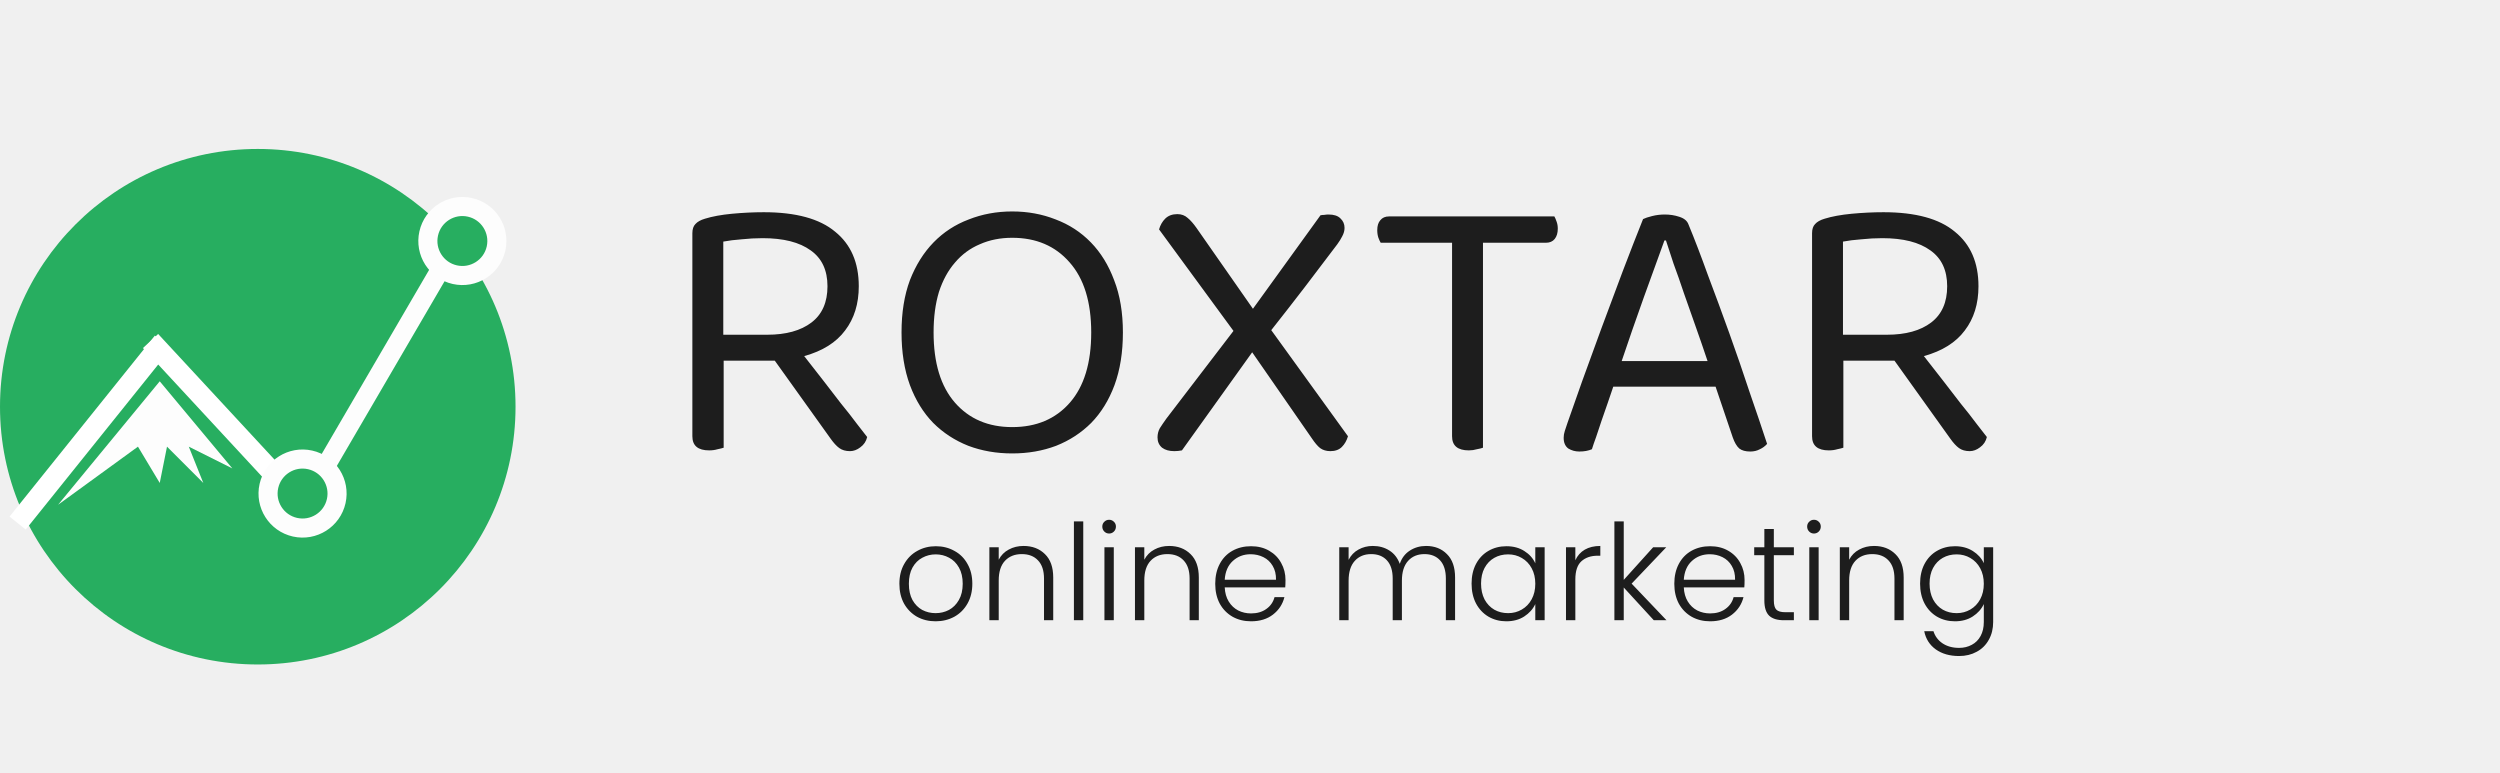
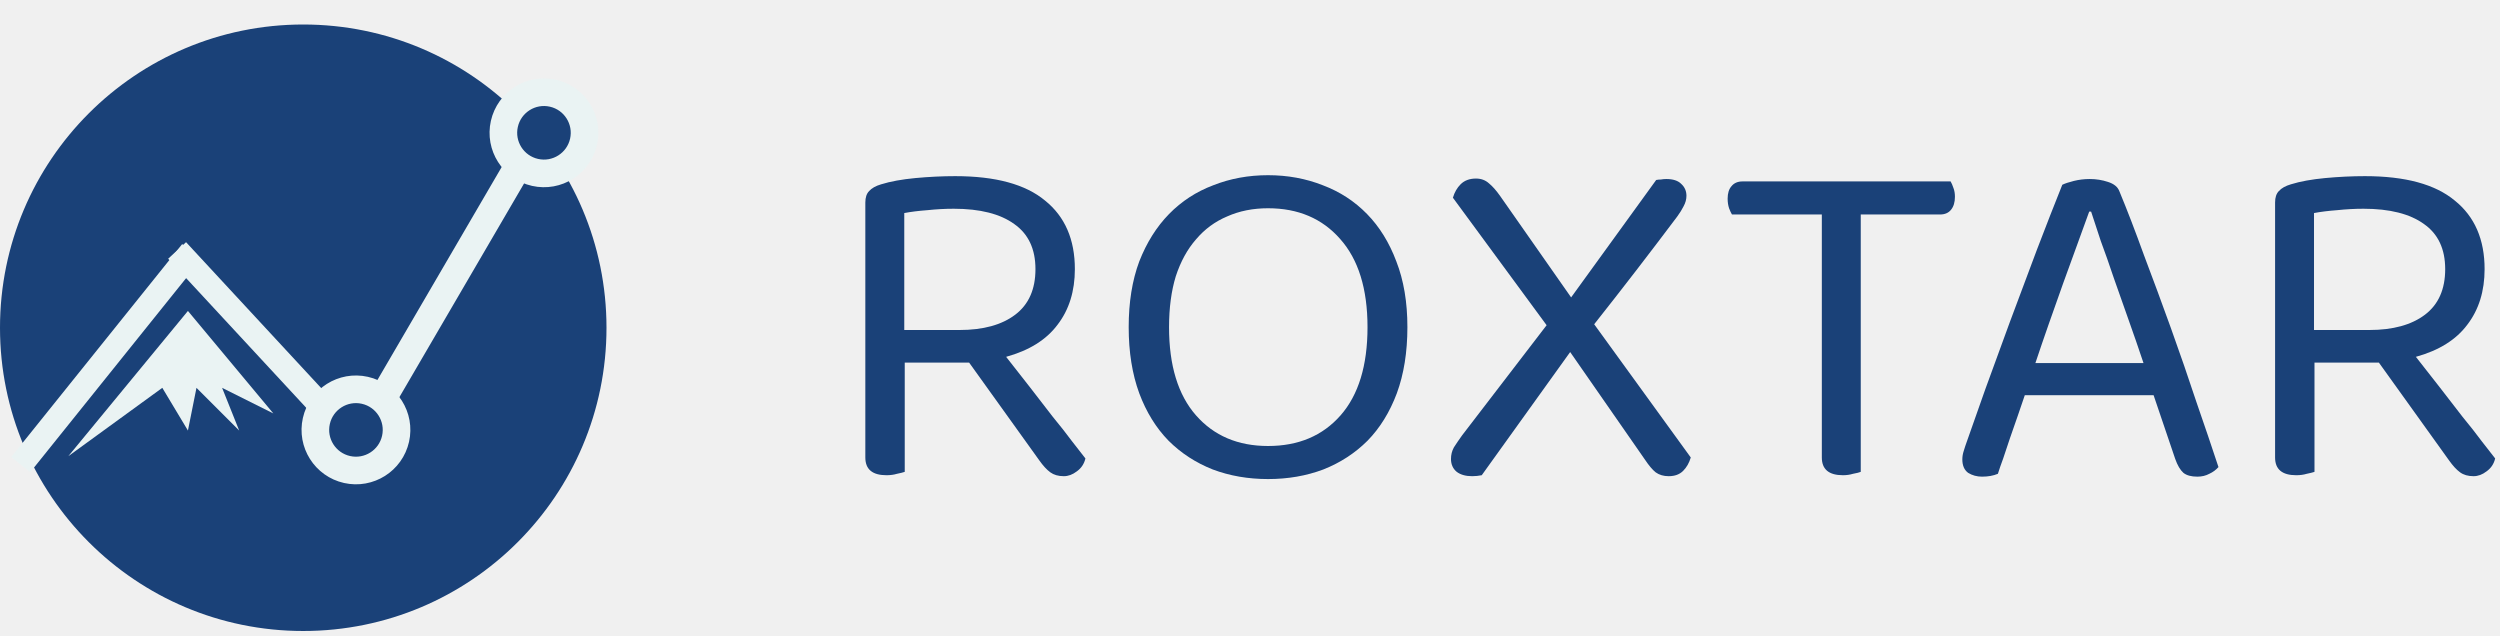
- <svg xmlns="http://www.w3.org/2000/svg" width="262" height="81" viewBox="0 0 262 81" fill="none">
-   <path d="M75.84 46.92C75.68 46.973 75.467 47.027 75.2 47.08C74.933 47.16 74.64 47.2 74.32 47.2C73.147 47.2 72.56 46.707 72.56 45.72V24.44C72.56 24.013 72.667 23.693 72.88 23.48C73.093 23.24 73.427 23.053 73.88 22.92C74.653 22.68 75.6 22.507 76.72 22.4C77.867 22.293 78.973 22.24 80.04 22.24C83.4 22.24 85.893 22.92 87.52 24.28C89.173 25.613 90 27.52 90 30C90 31.84 89.52 33.387 88.56 34.64C87.627 35.893 86.2 36.787 84.28 37.32C84.947 38.173 85.613 39.027 86.28 39.88C86.947 40.733 87.573 41.547 88.16 42.32C88.773 43.067 89.307 43.747 89.76 44.36C90.24 44.973 90.613 45.453 90.88 45.8C90.773 46.253 90.533 46.613 90.16 46.88C89.813 47.147 89.453 47.28 89.08 47.28C88.627 47.28 88.253 47.173 87.96 46.96C87.667 46.747 87.36 46.413 87.04 45.96L81.2 37.8H75.84V46.92ZM80.4 35.08C82.373 35.08 83.92 34.653 85.04 33.8C86.16 32.947 86.72 31.68 86.72 30C86.72 28.32 86.133 27.067 84.96 26.24C83.787 25.387 82.107 24.96 79.92 24.96C79.2 24.96 78.467 25 77.72 25.08C77 25.133 76.36 25.213 75.8 25.32V35.08H80.4ZM117.68 34.84C117.68 36.92 117.387 38.76 116.8 40.36C116.214 41.933 115.4 43.253 114.36 44.32C113.32 45.36 112.094 46.16 110.68 46.72C109.267 47.253 107.734 47.52 106.08 47.52C104.427 47.52 102.894 47.253 101.48 46.72C100.067 46.16 98.84 45.36 97.8 44.32C96.76 43.253 95.947 41.933 95.36 40.36C94.774 38.76 94.48 36.92 94.48 34.84C94.48 32.76 94.774 30.933 95.36 29.36C95.974 27.787 96.8 26.467 97.84 25.4C98.88 24.333 100.107 23.533 101.52 23C102.934 22.44 104.454 22.16 106.08 22.16C107.707 22.16 109.227 22.44 110.64 23C112.054 23.533 113.28 24.333 114.32 25.4C115.36 26.467 116.174 27.787 116.76 29.36C117.374 30.933 117.68 32.76 117.68 34.84ZM114.36 34.84C114.36 31.64 113.6 29.187 112.08 27.48C110.587 25.773 108.587 24.92 106.08 24.92C104.827 24.92 103.694 25.147 102.68 25.6C101.667 26.027 100.8 26.667 100.08 27.52C99.36 28.347 98.8 29.373 98.4 30.6C98.027 31.827 97.84 33.24 97.84 34.84C97.84 38.04 98.587 40.493 100.08 42.2C101.574 43.907 103.574 44.76 106.08 44.76C108.614 44.76 110.627 43.907 112.12 42.2C113.614 40.493 114.36 38.04 114.36 34.84ZM131.228 36.92L123.868 47.2C123.601 47.253 123.334 47.28 123.068 47.28C122.534 47.28 122.108 47.16 121.788 46.92C121.468 46.653 121.308 46.293 121.308 45.84C121.308 45.493 121.388 45.173 121.548 44.88C121.734 44.587 121.961 44.253 122.228 43.88L129.268 34.68L121.468 24.04C121.601 23.587 121.814 23.213 122.108 22.92C122.428 22.6 122.854 22.44 123.388 22.44C123.814 22.44 124.174 22.573 124.468 22.84C124.761 23.08 125.068 23.427 125.388 23.88L131.308 32.36L138.388 22.56C138.521 22.533 138.654 22.52 138.788 22.52C138.921 22.493 139.068 22.48 139.228 22.48C139.788 22.48 140.201 22.613 140.468 22.88C140.761 23.147 140.908 23.48 140.908 23.88C140.908 24.173 140.828 24.467 140.668 24.76C140.534 25.027 140.361 25.307 140.148 25.6C139.028 27.093 137.894 28.587 136.748 30.08C135.601 31.573 134.428 33.08 133.228 34.6L141.268 45.72C141.134 46.173 140.921 46.547 140.628 46.84C140.334 47.133 139.934 47.28 139.428 47.28C139.001 47.28 138.641 47.173 138.348 46.96C138.081 46.747 137.788 46.4 137.468 45.92L131.228 36.92ZM155.416 25.44V46.92C155.283 46.973 155.069 47.027 154.776 47.08C154.509 47.16 154.229 47.2 153.936 47.2C152.763 47.2 152.176 46.707 152.176 45.72V25.44H144.696C144.616 25.307 144.536 25.133 144.456 24.92C144.376 24.68 144.336 24.413 144.336 24.12C144.336 23.667 144.443 23.32 144.656 23.08C144.869 22.813 145.176 22.68 145.576 22.68H162.896C162.976 22.813 163.056 23 163.136 23.24C163.216 23.453 163.256 23.693 163.256 23.96C163.256 24.413 163.149 24.773 162.936 25.04C162.723 25.307 162.416 25.44 162.016 25.44H155.416ZM179.792 40.52H169.072C168.885 41.053 168.685 41.64 168.472 42.28C168.259 42.893 168.045 43.507 167.832 44.12C167.645 44.707 167.459 45.267 167.272 45.8C167.085 46.307 166.939 46.733 166.832 47.08C166.459 47.24 166.019 47.32 165.512 47.32C165.085 47.32 164.699 47.213 164.352 47C164.032 46.76 163.872 46.387 163.872 45.88C163.872 45.64 163.912 45.4 163.992 45.16C164.072 44.893 164.165 44.613 164.272 44.32C164.672 43.2 165.179 41.76 165.792 40C166.432 38.24 167.112 36.373 167.832 34.4C168.579 32.4 169.325 30.4 170.072 28.4C170.845 26.373 171.552 24.56 172.192 22.96C172.405 22.853 172.725 22.747 173.152 22.64C173.579 22.533 174.019 22.48 174.472 22.48C175.005 22.48 175.512 22.56 175.992 22.72C176.499 22.88 176.819 23.147 176.952 23.52C177.592 25.067 178.272 26.84 178.992 28.84C179.739 30.813 180.485 32.84 181.232 34.92C181.979 37 182.685 39.053 183.352 41.08C184.045 43.08 184.659 44.893 185.192 46.52C184.979 46.76 184.725 46.947 184.432 47.08C184.139 47.24 183.805 47.32 183.432 47.32C182.925 47.32 182.539 47.213 182.272 47C182.005 46.76 181.779 46.373 181.592 45.84L179.792 40.52ZM174.432 25.2C174.139 26 173.805 26.92 173.432 27.96C173.059 28.973 172.672 30.04 172.272 31.16C171.872 32.28 171.472 33.413 171.072 34.56C170.672 35.707 170.299 36.8 169.952 37.84H178.952C178.552 36.64 178.139 35.44 177.712 34.24C177.285 33.013 176.872 31.84 176.472 30.72C176.099 29.6 175.739 28.573 175.392 27.64C175.072 26.68 174.805 25.867 174.592 25.2H174.432ZM193.184 46.92C193.024 46.973 192.81 47.027 192.544 47.08C192.277 47.16 191.984 47.2 191.664 47.2C190.49 47.2 189.904 46.707 189.904 45.72V24.44C189.904 24.013 190.01 23.693 190.224 23.48C190.437 23.24 190.77 23.053 191.224 22.92C191.997 22.68 192.944 22.507 194.064 22.4C195.21 22.293 196.317 22.24 197.384 22.24C200.744 22.24 203.237 22.92 204.864 24.28C206.517 25.613 207.344 27.52 207.344 30C207.344 31.84 206.864 33.387 205.904 34.64C204.97 35.893 203.544 36.787 201.624 37.32C202.29 38.173 202.957 39.027 203.624 39.88C204.29 40.733 204.917 41.547 205.504 42.32C206.117 43.067 206.65 43.747 207.104 44.36C207.584 44.973 207.957 45.453 208.224 45.8C208.117 46.253 207.877 46.613 207.504 46.88C207.157 47.147 206.797 47.28 206.424 47.28C205.97 47.28 205.597 47.173 205.304 46.96C205.01 46.747 204.704 46.413 204.384 45.96L198.544 37.8H193.184V46.92ZM197.744 35.08C199.717 35.08 201.264 34.653 202.384 33.8C203.504 32.947 204.064 31.68 204.064 30C204.064 28.32 203.477 27.067 202.304 26.24C201.13 25.387 199.45 24.96 197.264 24.96C196.544 24.96 195.81 25 195.064 25.08C194.344 25.133 193.704 25.213 193.144 25.32V35.08H197.744Z" fill="#1D1D1D" />
-   <path d="M98.05 65.112C97.331 65.112 96.683 64.953 96.104 64.636C95.535 64.309 95.082 63.852 94.746 63.264C94.419 62.667 94.256 61.971 94.256 61.178C94.256 60.385 94.424 59.694 94.76 59.106C95.096 58.509 95.553 58.051 96.132 57.734C96.711 57.407 97.359 57.244 98.078 57.244C98.797 57.244 99.445 57.407 100.024 57.734C100.612 58.051 101.069 58.509 101.396 59.106C101.732 59.694 101.9 60.385 101.9 61.178C101.9 61.962 101.732 62.653 101.396 63.25C101.06 63.847 100.598 64.309 100.01 64.636C99.422 64.953 98.769 65.112 98.05 65.112ZM98.05 64.258C98.554 64.258 99.021 64.146 99.45 63.922C99.879 63.689 100.225 63.343 100.486 62.886C100.757 62.419 100.892 61.85 100.892 61.178C100.892 60.506 100.761 59.941 100.5 59.484C100.239 59.017 99.893 58.672 99.464 58.448C99.035 58.215 98.568 58.098 98.064 58.098C97.56 58.098 97.093 58.215 96.664 58.448C96.235 58.672 95.889 59.017 95.628 59.484C95.376 59.941 95.25 60.506 95.25 61.178C95.25 61.85 95.376 62.419 95.628 62.886C95.889 63.343 96.23 63.689 96.65 63.922C97.079 64.146 97.546 64.258 98.05 64.258ZM107.27 57.216C108.185 57.216 108.932 57.501 109.51 58.07C110.089 58.63 110.378 59.447 110.378 60.52V65H109.412V60.632C109.412 59.801 109.202 59.167 108.782 58.728C108.372 58.289 107.807 58.07 107.088 58.07C106.351 58.07 105.763 58.303 105.324 58.77C104.886 59.237 104.666 59.923 104.666 60.828V65H103.686V57.356H104.666V58.658C104.909 58.191 105.259 57.837 105.716 57.594C106.174 57.342 106.692 57.216 107.27 57.216ZM113.526 54.64V65H112.546V54.64H113.526ZM116.235 55.914C116.039 55.914 115.871 55.844 115.731 55.704C115.591 55.564 115.521 55.391 115.521 55.186C115.521 54.981 115.591 54.813 115.731 54.682C115.871 54.542 116.039 54.472 116.235 54.472C116.431 54.472 116.599 54.542 116.739 54.682C116.879 54.813 116.949 54.981 116.949 55.186C116.949 55.391 116.879 55.564 116.739 55.704C116.599 55.844 116.431 55.914 116.235 55.914ZM116.725 57.356V65H115.745V57.356H116.725ZM122.528 57.216C123.443 57.216 124.19 57.501 124.768 58.07C125.347 58.63 125.636 59.447 125.636 60.52V65H124.67V60.632C124.67 59.801 124.46 59.167 124.04 58.728C123.63 58.289 123.065 58.07 122.346 58.07C121.609 58.07 121.021 58.303 120.582 58.77C120.144 59.237 119.924 59.923 119.924 60.828V65H118.944V57.356H119.924V58.658C120.167 58.191 120.517 57.837 120.974 57.594C121.432 57.342 121.95 57.216 122.528 57.216ZM134.72 60.786C134.72 61.122 134.71 61.379 134.692 61.556H128.35C128.378 62.135 128.518 62.629 128.77 63.04C129.022 63.451 129.353 63.763 129.764 63.978C130.174 64.183 130.622 64.286 131.108 64.286C131.742 64.286 132.274 64.132 132.704 63.824C133.142 63.516 133.432 63.101 133.572 62.578H134.608C134.421 63.325 134.02 63.936 133.404 64.412C132.797 64.879 132.032 65.112 131.108 65.112C130.389 65.112 129.745 64.953 129.176 64.636C128.606 64.309 128.158 63.852 127.832 63.264C127.514 62.667 127.356 61.971 127.356 61.178C127.356 60.385 127.514 59.689 127.832 59.092C128.149 58.495 128.592 58.037 129.162 57.72C129.731 57.403 130.38 57.244 131.108 57.244C131.836 57.244 132.47 57.403 133.012 57.72C133.562 58.037 133.982 58.467 134.272 59.008C134.57 59.54 134.72 60.133 134.72 60.786ZM133.726 60.758C133.735 60.189 133.618 59.703 133.376 59.302C133.142 58.901 132.82 58.597 132.41 58.392C131.999 58.187 131.551 58.084 131.066 58.084C130.338 58.084 129.717 58.317 129.204 58.784C128.69 59.251 128.406 59.909 128.35 60.758H133.726ZM149.454 57.216C150.35 57.216 151.078 57.501 151.638 58.07C152.208 58.63 152.492 59.447 152.492 60.52V65H151.526V60.632C151.526 59.801 151.326 59.167 150.924 58.728C150.523 58.289 149.977 58.07 149.286 58.07C148.568 58.07 147.994 58.308 147.564 58.784C147.135 59.26 146.92 59.951 146.92 60.856V65H145.954V60.632C145.954 59.801 145.754 59.167 145.352 58.728C144.951 58.289 144.4 58.07 143.7 58.07C142.982 58.07 142.408 58.308 141.978 58.784C141.549 59.26 141.334 59.951 141.334 60.856V65H140.354V57.356H141.334V58.672C141.577 58.196 141.922 57.837 142.37 57.594C142.818 57.342 143.318 57.216 143.868 57.216C144.531 57.216 145.11 57.375 145.604 57.692C146.108 58.009 146.472 58.476 146.696 59.092C146.902 58.485 147.252 58.023 147.746 57.706C148.25 57.379 148.82 57.216 149.454 57.216ZM154.221 61.164C154.221 60.38 154.375 59.694 154.683 59.106C155 58.509 155.434 58.051 155.985 57.734C156.545 57.407 157.175 57.244 157.875 57.244C158.603 57.244 159.228 57.412 159.751 57.748C160.283 58.084 160.665 58.513 160.899 59.036V57.356H161.879V65H160.899V63.306C160.656 63.829 160.269 64.263 159.737 64.608C159.214 64.944 158.589 65.112 157.861 65.112C157.17 65.112 156.545 64.949 155.985 64.622C155.434 64.295 155 63.833 154.683 63.236C154.375 62.639 154.221 61.948 154.221 61.164ZM160.899 61.178C160.899 60.562 160.773 60.021 160.521 59.554C160.269 59.087 159.923 58.728 159.485 58.476C159.055 58.224 158.579 58.098 158.057 58.098C157.515 58.098 157.03 58.219 156.601 58.462C156.171 58.705 155.831 59.059 155.579 59.526C155.336 59.983 155.215 60.529 155.215 61.164C155.215 61.789 155.336 62.34 155.579 62.816C155.831 63.283 156.171 63.642 156.601 63.894C157.03 64.137 157.515 64.258 158.057 64.258C158.579 64.258 159.055 64.132 159.485 63.88C159.923 63.628 160.269 63.269 160.521 62.802C160.773 62.335 160.899 61.794 160.899 61.178ZM165.096 58.714C165.311 58.238 165.637 57.869 166.076 57.608C166.524 57.347 167.07 57.216 167.714 57.216V58.238H167.448C166.739 58.238 166.169 58.429 165.74 58.812C165.311 59.195 165.096 59.834 165.096 60.73V65H164.116V57.356H165.096V58.714ZM173.318 65L170.168 61.57V65H169.188V54.64H170.168V60.772L173.248 57.356H174.62L170.994 61.164L174.648 65H173.318ZM182.831 60.786C182.831 61.122 182.822 61.379 182.803 61.556H176.461C176.489 62.135 176.629 62.629 176.881 63.04C177.133 63.451 177.464 63.763 177.875 63.978C178.286 64.183 178.734 64.286 179.219 64.286C179.854 64.286 180.386 64.132 180.815 63.824C181.254 63.516 181.543 63.101 181.683 62.578H182.719C182.532 63.325 182.131 63.936 181.515 64.412C180.908 64.879 180.143 65.112 179.219 65.112C178.5 65.112 177.856 64.953 177.287 64.636C176.718 64.309 176.27 63.852 175.943 63.264C175.626 62.667 175.467 61.971 175.467 61.178C175.467 60.385 175.626 59.689 175.943 59.092C176.26 58.495 176.704 58.037 177.273 57.72C177.842 57.403 178.491 57.244 179.219 57.244C179.947 57.244 180.582 57.403 181.123 57.72C181.674 58.037 182.094 58.467 182.383 59.008C182.682 59.54 182.831 60.133 182.831 60.786ZM181.837 60.758C181.846 60.189 181.73 59.703 181.487 59.302C181.254 58.901 180.932 58.597 180.521 58.392C180.11 58.187 179.662 58.084 179.177 58.084C178.449 58.084 177.828 58.317 177.315 58.784C176.802 59.251 176.517 59.909 176.461 60.758H181.837ZM185.898 58.182V62.928C185.898 63.395 185.987 63.717 186.164 63.894C186.341 64.071 186.654 64.16 187.102 64.16H187.998V65H186.948C186.257 65 185.744 64.841 185.408 64.524C185.072 64.197 184.904 63.665 184.904 62.928V58.182H183.84V57.356H184.904V55.438H185.898V57.356H187.998V58.182H185.898ZM190.104 55.914C189.908 55.914 189.74 55.844 189.6 55.704C189.46 55.564 189.39 55.391 189.39 55.186C189.39 54.981 189.46 54.813 189.6 54.682C189.74 54.542 189.908 54.472 190.104 54.472C190.3 54.472 190.468 54.542 190.608 54.682C190.748 54.813 190.818 54.981 190.818 55.186C190.818 55.391 190.748 55.564 190.608 55.704C190.468 55.844 190.3 55.914 190.104 55.914ZM190.594 57.356V65H189.614V57.356H190.594ZM196.397 57.216C197.312 57.216 198.059 57.501 198.637 58.07C199.216 58.63 199.505 59.447 199.505 60.52V65H198.539V60.632C198.539 59.801 198.329 59.167 197.909 58.728C197.499 58.289 196.934 58.07 196.215 58.07C195.478 58.07 194.89 58.303 194.451 58.77C194.013 59.237 193.793 59.923 193.793 60.828V65H192.813V57.356H193.793V58.658C194.036 58.191 194.386 57.837 194.843 57.594C195.301 57.342 195.819 57.216 196.397 57.216ZM204.879 57.244C205.597 57.244 206.223 57.412 206.755 57.748C207.287 58.084 207.669 58.509 207.903 59.022V57.356H208.883V65.196C208.883 65.896 208.729 66.517 208.421 67.058C208.122 67.599 207.702 68.015 207.161 68.304C206.619 68.603 206.003 68.752 205.313 68.752C204.333 68.752 203.516 68.519 202.863 68.052C202.219 67.585 201.817 66.951 201.659 66.148H202.625C202.793 66.68 203.11 67.105 203.577 67.422C204.053 67.739 204.631 67.898 205.313 67.898C205.807 67.898 206.251 67.791 206.643 67.576C207.035 67.371 207.343 67.063 207.567 66.652C207.791 66.241 207.903 65.756 207.903 65.196V63.306C207.66 63.829 207.273 64.263 206.741 64.608C206.218 64.944 205.597 65.112 204.879 65.112C204.179 65.112 203.549 64.949 202.989 64.622C202.438 64.295 202.004 63.833 201.687 63.236C201.379 62.639 201.225 61.948 201.225 61.164C201.225 60.38 201.379 59.694 201.687 59.106C202.004 58.509 202.438 58.051 202.989 57.734C203.549 57.407 204.179 57.244 204.879 57.244ZM207.903 61.178C207.903 60.562 207.777 60.021 207.525 59.554C207.273 59.087 206.927 58.728 206.489 58.476C206.059 58.224 205.583 58.098 205.061 58.098C204.519 58.098 204.034 58.219 203.605 58.462C203.175 58.705 202.835 59.059 202.583 59.526C202.34 59.983 202.219 60.529 202.219 61.164C202.219 61.789 202.34 62.34 202.583 62.816C202.835 63.283 203.175 63.642 203.605 63.894C204.034 64.137 204.519 64.258 205.061 64.258C205.583 64.258 206.059 64.132 206.489 63.88C206.927 63.628 207.273 63.269 207.525 62.802C207.777 62.335 207.903 61.794 207.903 61.178Z" fill="#1D1D1D" />
-   <circle cx="27.014" cy="42.624" r="27.014" fill="#27AE60" />
-   <rect x="1" y="54.137" width="24.32" height="2.172" transform="rotate(-51.2364 1 54.1366)" fill="white" />
-   <rect x="16.574" y="35" width="23.435" height="2.172" transform="rotate(47.1933 16.5742 35)" fill="white" />
-   <path d="M32.119 52.293L46.419 27.785" stroke="#FDFDFD" stroke-width="2" />
-   <circle cx="31.708" cy="51.724" r="3.616" transform="rotate(12.6665 31.7081 51.724)" fill="#27AE60" stroke="#FDFDFD" stroke-width="2" />
-   <circle cx="48.457" cy="25.258" r="3.616" transform="rotate(12.6665 48.4572 25.2578)" fill="#27AE60" stroke="#FDFDFD" stroke-width="2" />
-   <path d="M16.741 39.96L24.351 49.092L19.785 46.809L21.307 50.614L17.502 46.809L16.741 50.614L14.458 46.809L6.088 52.897L16.741 39.96Z" fill="#FDFDFD" />
+ <svg xmlns="http://www.w3.org/2000/svg" width="181" height="46" viewBox="0 0 181 46" fill="none">
+   <path d="M65.503 34.163C65.364 34.21 65.179 34.256 64.947 34.302C64.715 34.372 64.46 34.406 64.181 34.406C63.161 34.406 62.65 33.978 62.65 33.122V14.662C62.65 14.292 62.743 14.014 62.929 13.829C63.114 13.621 63.404 13.459 63.798 13.343C64.471 13.135 65.295 12.985 66.269 12.892C67.266 12.8 68.229 12.753 69.156 12.753C72.079 12.753 74.248 13.343 75.663 14.523C77.101 15.68 77.82 17.334 77.82 19.485C77.82 21.081 77.402 22.423 76.567 23.51C75.755 24.598 74.514 25.373 72.844 25.835C73.424 26.576 74.004 27.316 74.584 28.056C75.164 28.796 75.709 29.502 76.219 30.173C76.753 30.821 77.217 31.41 77.611 31.943C78.028 32.475 78.353 32.891 78.585 33.192C78.492 33.585 78.284 33.897 77.959 34.129C77.657 34.36 77.344 34.476 77.019 34.476C76.625 34.476 76.3 34.383 76.045 34.198C75.79 34.013 75.523 33.724 75.245 33.331L70.165 26.252H65.503V34.163ZM69.47 23.892C71.186 23.892 72.531 23.522 73.505 22.782C74.48 22.041 74.967 20.943 74.967 19.485C74.967 18.028 74.456 16.941 73.436 16.223C72.415 15.483 70.954 15.113 69.052 15.113C68.426 15.113 67.788 15.148 67.138 15.217C66.512 15.263 65.956 15.333 65.469 15.425V23.892H69.47Z" fill="#1A4178" />
+   <path d="M101.896 23.684C101.896 25.488 101.641 27.085 101.131 28.473C100.62 29.837 99.913 30.983 99.008 31.908C98.104 32.81 97.037 33.504 95.807 33.99C94.578 34.453 93.244 34.684 91.806 34.684C90.368 34.684 89.034 34.453 87.805 33.99C86.576 33.504 85.509 32.81 84.604 31.908C83.7 30.983 82.992 29.837 82.482 28.473C81.972 27.085 81.717 25.488 81.717 23.684C81.717 21.88 81.972 20.295 82.482 18.93C83.016 17.565 83.735 16.42 84.639 15.495C85.544 14.569 86.611 13.875 87.84 13.413C89.069 12.927 90.391 12.684 91.806 12.684C93.221 12.684 94.543 12.927 95.773 13.413C97.002 13.875 98.069 14.569 98.973 15.495C99.878 16.42 100.585 17.565 101.096 18.93C101.629 20.295 101.896 21.88 101.896 23.684ZM99.008 23.684C99.008 20.908 98.347 18.78 97.025 17.299C95.726 15.819 93.987 15.078 91.806 15.078C90.716 15.078 89.73 15.275 88.849 15.668C87.968 16.038 87.214 16.593 86.588 17.334C85.961 18.051 85.474 18.942 85.126 20.006C84.802 21.07 84.639 22.296 84.639 23.684C84.639 26.46 85.289 28.588 86.588 30.069C87.886 31.549 89.626 32.29 91.806 32.29C94.01 32.29 95.761 31.549 97.06 30.069C98.359 28.588 99.008 26.46 99.008 23.684Z" fill="#1A4178" />
+   <path d="M113.68 25.488L107.278 34.406C107.046 34.453 106.814 34.476 106.582 34.476C106.118 34.476 105.747 34.372 105.469 34.163C105.19 33.932 105.051 33.62 105.051 33.227C105.051 32.926 105.121 32.648 105.26 32.394C105.422 32.139 105.619 31.85 105.851 31.526L111.975 23.545L105.19 14.315C105.306 13.922 105.492 13.598 105.747 13.343C106.025 13.066 106.396 12.927 106.86 12.927C107.231 12.927 107.545 13.043 107.8 13.274C108.055 13.482 108.322 13.783 108.6 14.176L113.749 21.532L119.907 13.031C120.023 13.008 120.139 12.996 120.255 12.996C120.371 12.973 120.499 12.961 120.638 12.961C121.125 12.961 121.484 13.077 121.716 13.309C121.972 13.54 122.099 13.829 122.099 14.176C122.099 14.431 122.03 14.685 121.89 14.939C121.774 15.171 121.624 15.414 121.438 15.668C120.464 16.964 119.478 18.259 118.481 19.555C117.483 20.85 116.463 22.157 115.419 23.476L122.412 33.122C122.296 33.516 122.111 33.84 121.856 34.094C121.6 34.349 121.253 34.476 120.812 34.476C120.441 34.476 120.128 34.383 119.872 34.198C119.641 34.013 119.385 33.712 119.107 33.296L113.68 25.488Z" fill="#1A4178" />
+   <path d="M134.718 15.529V34.163C134.602 34.21 134.417 34.256 134.162 34.302C133.93 34.372 133.686 34.406 133.431 34.406C132.41 34.406 131.9 33.978 131.9 33.122V15.529H125.394C125.324 15.414 125.255 15.263 125.185 15.078C125.116 14.87 125.081 14.639 125.081 14.384C125.081 13.991 125.174 13.69 125.359 13.482C125.545 13.251 125.812 13.135 126.159 13.135H141.224C141.294 13.251 141.364 13.413 141.433 13.621C141.503 13.806 141.537 14.014 141.537 14.245C141.537 14.639 141.445 14.951 141.259 15.182C141.074 15.414 140.807 15.529 140.459 15.529H134.718Z" fill="#1A4178" />
+   <path d="M155.92 28.611H146.596C146.434 29.074 146.26 29.583 146.074 30.138C145.889 30.67 145.703 31.202 145.518 31.734C145.355 32.243 145.193 32.729 145.031 33.192C144.868 33.631 144.741 34.002 144.648 34.302C144.323 34.441 143.94 34.51 143.5 34.51C143.129 34.51 142.792 34.418 142.491 34.233C142.212 34.025 142.073 33.701 142.073 33.261C142.073 33.053 142.108 32.845 142.178 32.637C142.247 32.405 142.328 32.162 142.421 31.908C142.769 30.936 143.21 29.687 143.743 28.16C144.3 26.634 144.891 25.014 145.518 23.302C146.167 21.567 146.817 19.832 147.466 18.097C148.139 16.339 148.753 14.766 149.31 13.378C149.496 13.285 149.774 13.193 150.145 13.1C150.516 13.008 150.899 12.961 151.293 12.961C151.757 12.961 152.198 13.031 152.615 13.17C153.056 13.309 153.334 13.54 153.45 13.864C154.007 15.206 154.598 16.744 155.225 18.479C155.874 20.191 156.523 21.949 157.173 23.753C157.822 25.558 158.437 27.339 159.017 29.097C159.62 30.832 160.153 32.405 160.617 33.816C160.432 34.025 160.211 34.187 159.956 34.302C159.701 34.441 159.411 34.51 159.086 34.51C158.646 34.51 158.309 34.418 158.078 34.233C157.846 34.025 157.648 33.689 157.486 33.227L155.92 28.611ZM151.258 15.321C151.003 16.015 150.713 16.813 150.389 17.715C150.064 18.595 149.727 19.52 149.38 20.491C149.032 21.463 148.684 22.446 148.336 23.441C147.988 24.436 147.663 25.384 147.362 26.287H155.19C154.842 25.245 154.482 24.204 154.111 23.163C153.74 22.099 153.381 21.081 153.033 20.11C152.708 19.138 152.395 18.247 152.093 17.438C151.815 16.605 151.583 15.899 151.397 15.321H151.258Z" fill="#1A4178" />
+   <path d="M167.569 34.163C167.429 34.21 167.244 34.256 167.012 34.302C166.78 34.372 166.525 34.406 166.247 34.406C165.226 34.406 164.716 33.978 164.716 33.122V14.662C164.716 14.292 164.808 14.014 164.994 13.829C165.18 13.621 165.47 13.459 165.864 13.343C166.536 13.135 167.36 12.985 168.334 12.892C169.331 12.8 170.294 12.753 171.222 12.753C174.144 12.753 176.313 13.343 177.728 14.523C179.166 15.68 179.885 17.334 179.885 19.485C179.885 21.081 179.467 22.423 178.632 23.51C177.821 24.598 176.58 25.373 174.91 25.835C175.49 26.576 176.069 27.316 176.649 28.056C177.229 28.796 177.774 29.502 178.285 30.173C178.818 30.821 179.282 31.41 179.676 31.943C180.094 32.475 180.418 32.891 180.65 33.192C180.558 33.585 180.349 33.897 180.024 34.129C179.723 34.36 179.409 34.476 179.085 34.476C178.69 34.476 178.366 34.383 178.111 34.198C177.855 34.013 177.589 33.724 177.31 33.331L172.231 26.252H167.569V34.163ZM171.535 23.892C173.251 23.892 174.597 23.522 175.571 22.782C176.545 22.041 177.032 20.943 177.032 19.485C177.032 18.028 176.522 16.941 175.501 16.223C174.481 15.483 173.019 15.113 171.117 15.113C170.491 15.113 169.853 15.148 169.204 15.217C168.578 15.263 168.021 15.333 167.534 15.425V23.892H171.535Z" fill="#1A4178" />
+   <circle cx="21.955" cy="23.729" r="21.955" fill="#1A4178" />
+   <rect x="0.813" y="33.086" width="19.766" height="1.765" transform="rotate(-51.2364 0.812988 33.0857)" fill="#EAF3F3" />
+   <rect x="13.47" y="17.533" width="19.046" height="1.765" transform="rotate(47.1933 13.4702 17.5326)" fill="#EAF3F3" />
+   <path d="M26.105 31.587L37.727 11.668" stroke="#EAF3F3" stroke-width="2" />
+   <circle cx="25.771" cy="31.125" r="2.939" transform="rotate(12.6665 25.7706 31.1249)" fill="#1A4178" stroke="#EAF3F3" stroke-width="2" />
+   <circle cx="39.383" cy="9.615" r="2.939" transform="rotate(12.6665 39.3834 9.61465)" fill="#1A4178" stroke="#EAF3F3" stroke-width="2" />
+   <path d="M13.606 22.512L19.791 29.934L16.08 28.079L17.317 31.171L14.225 28.079L13.606 31.171L11.751 28.079L4.948 33.026L13.606 22.512Z" fill="#EAF3F3" />
</svg>
